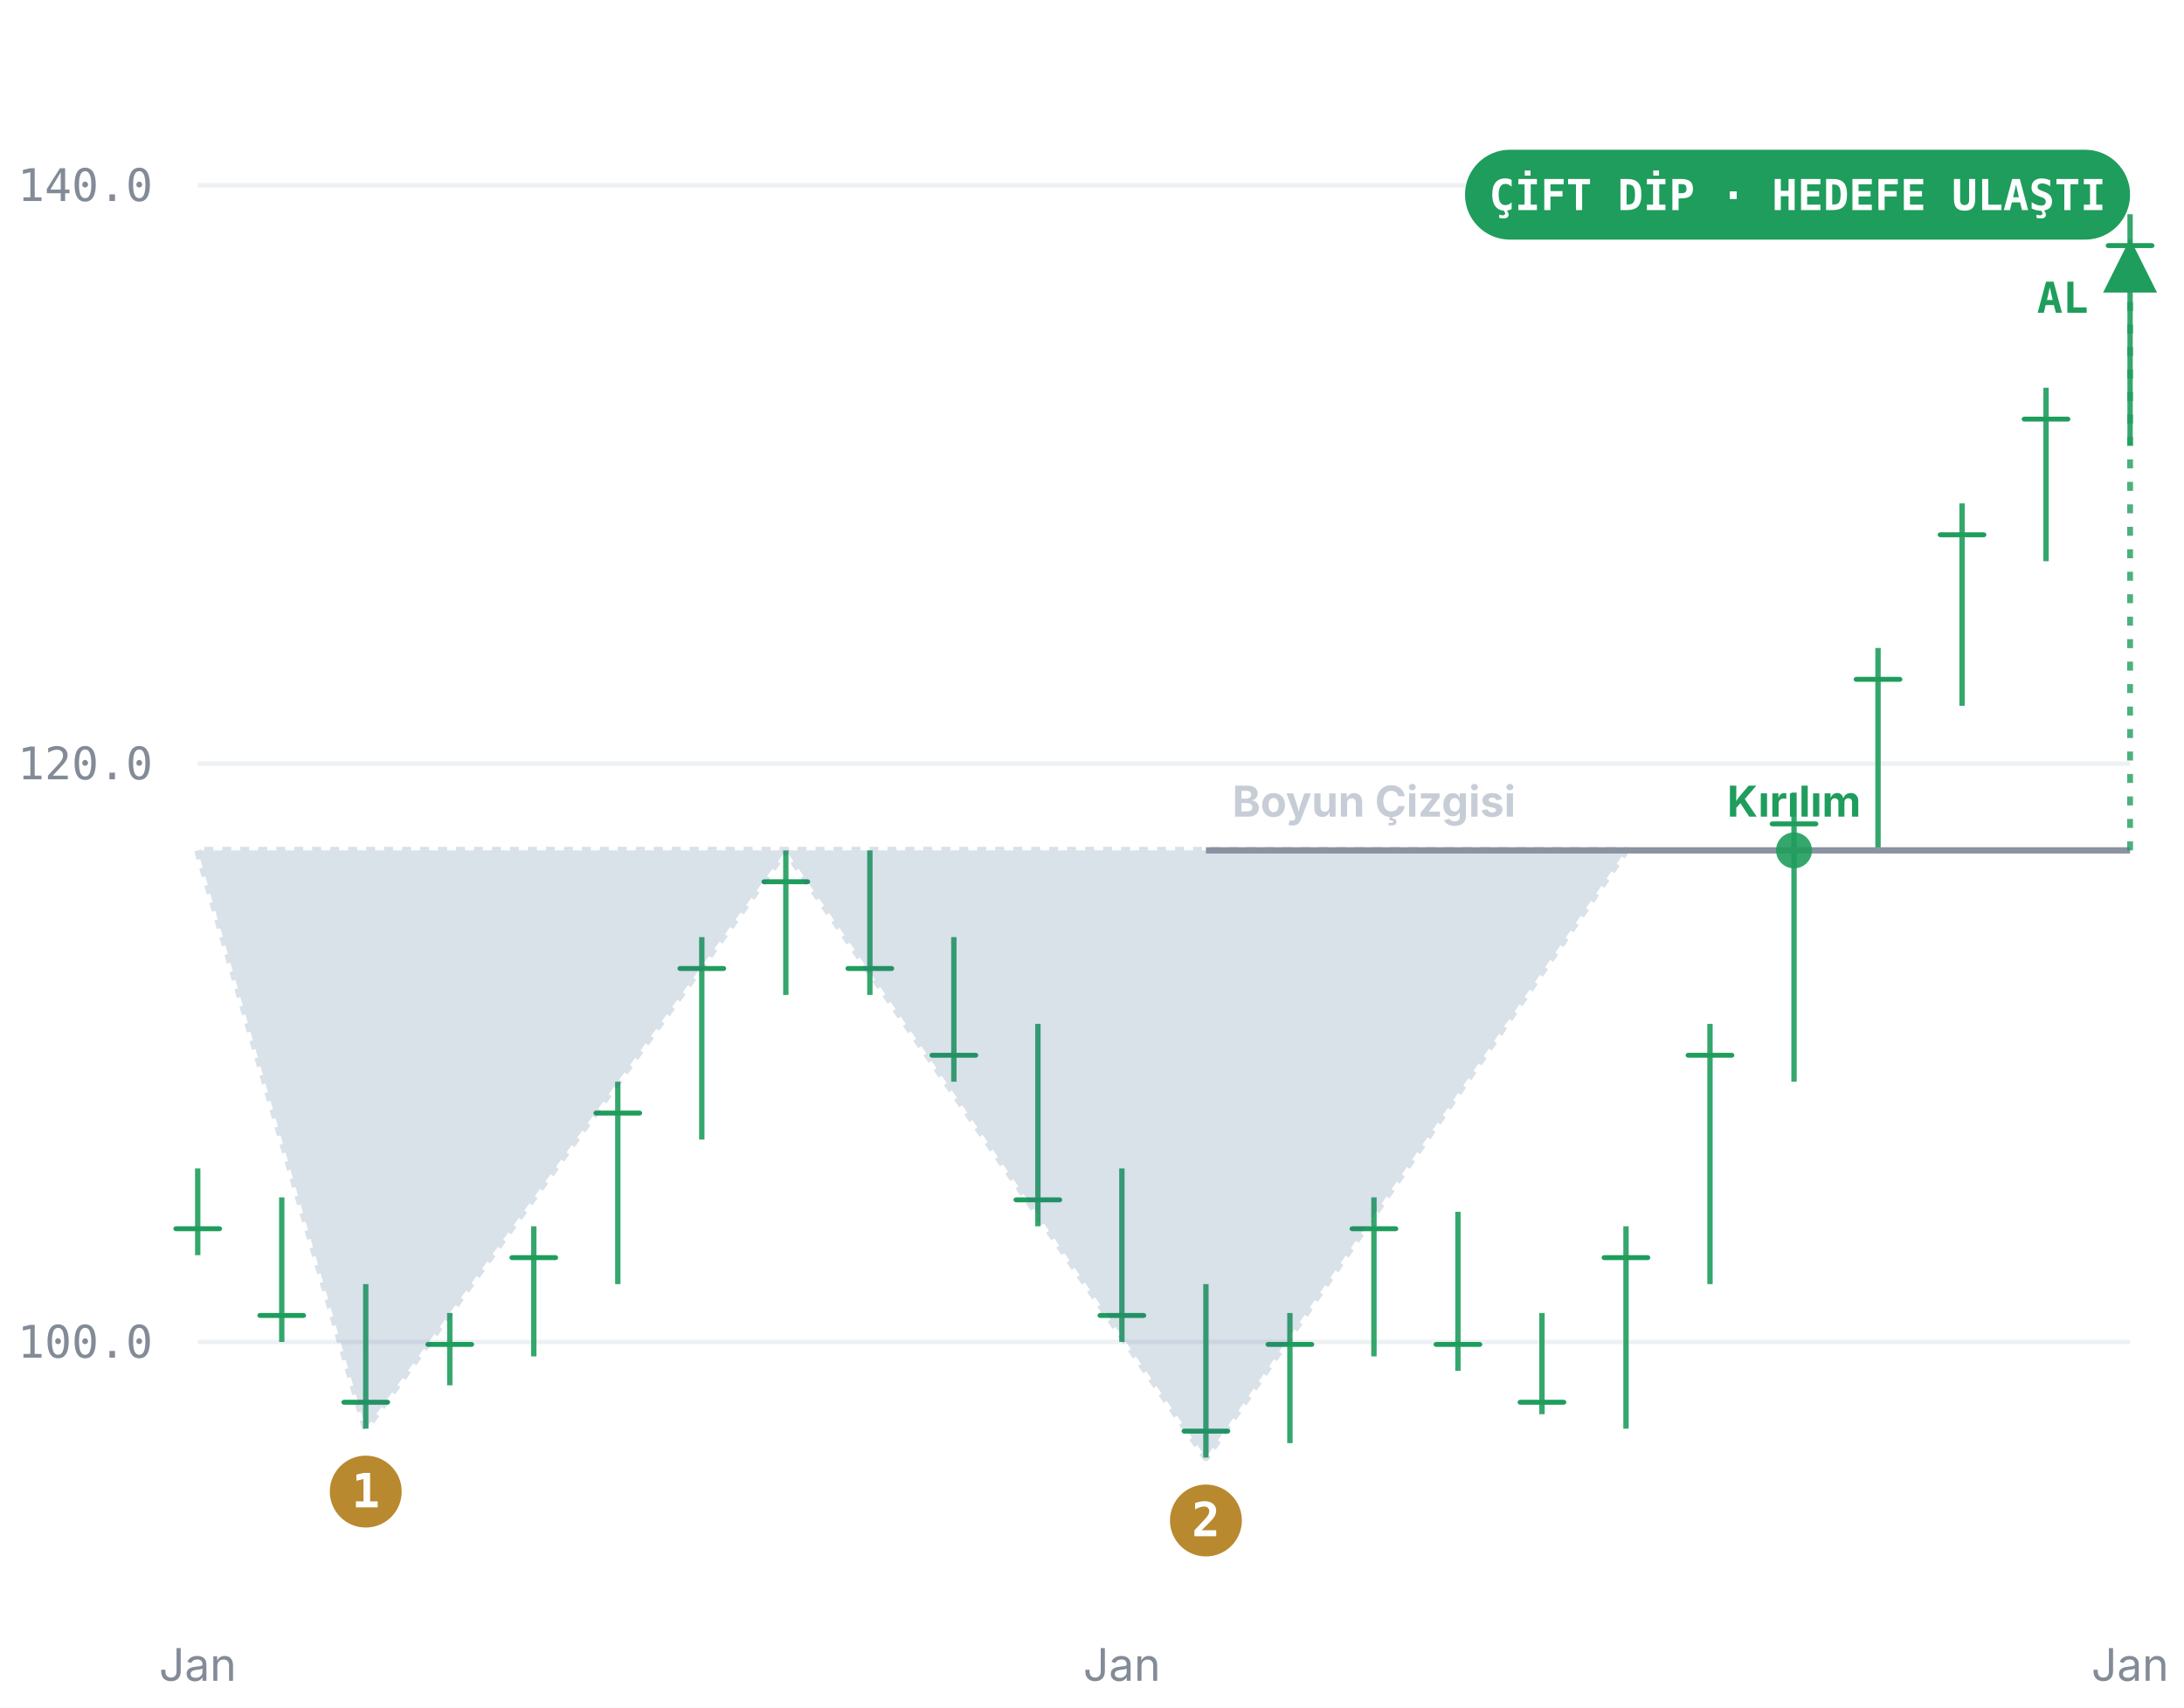
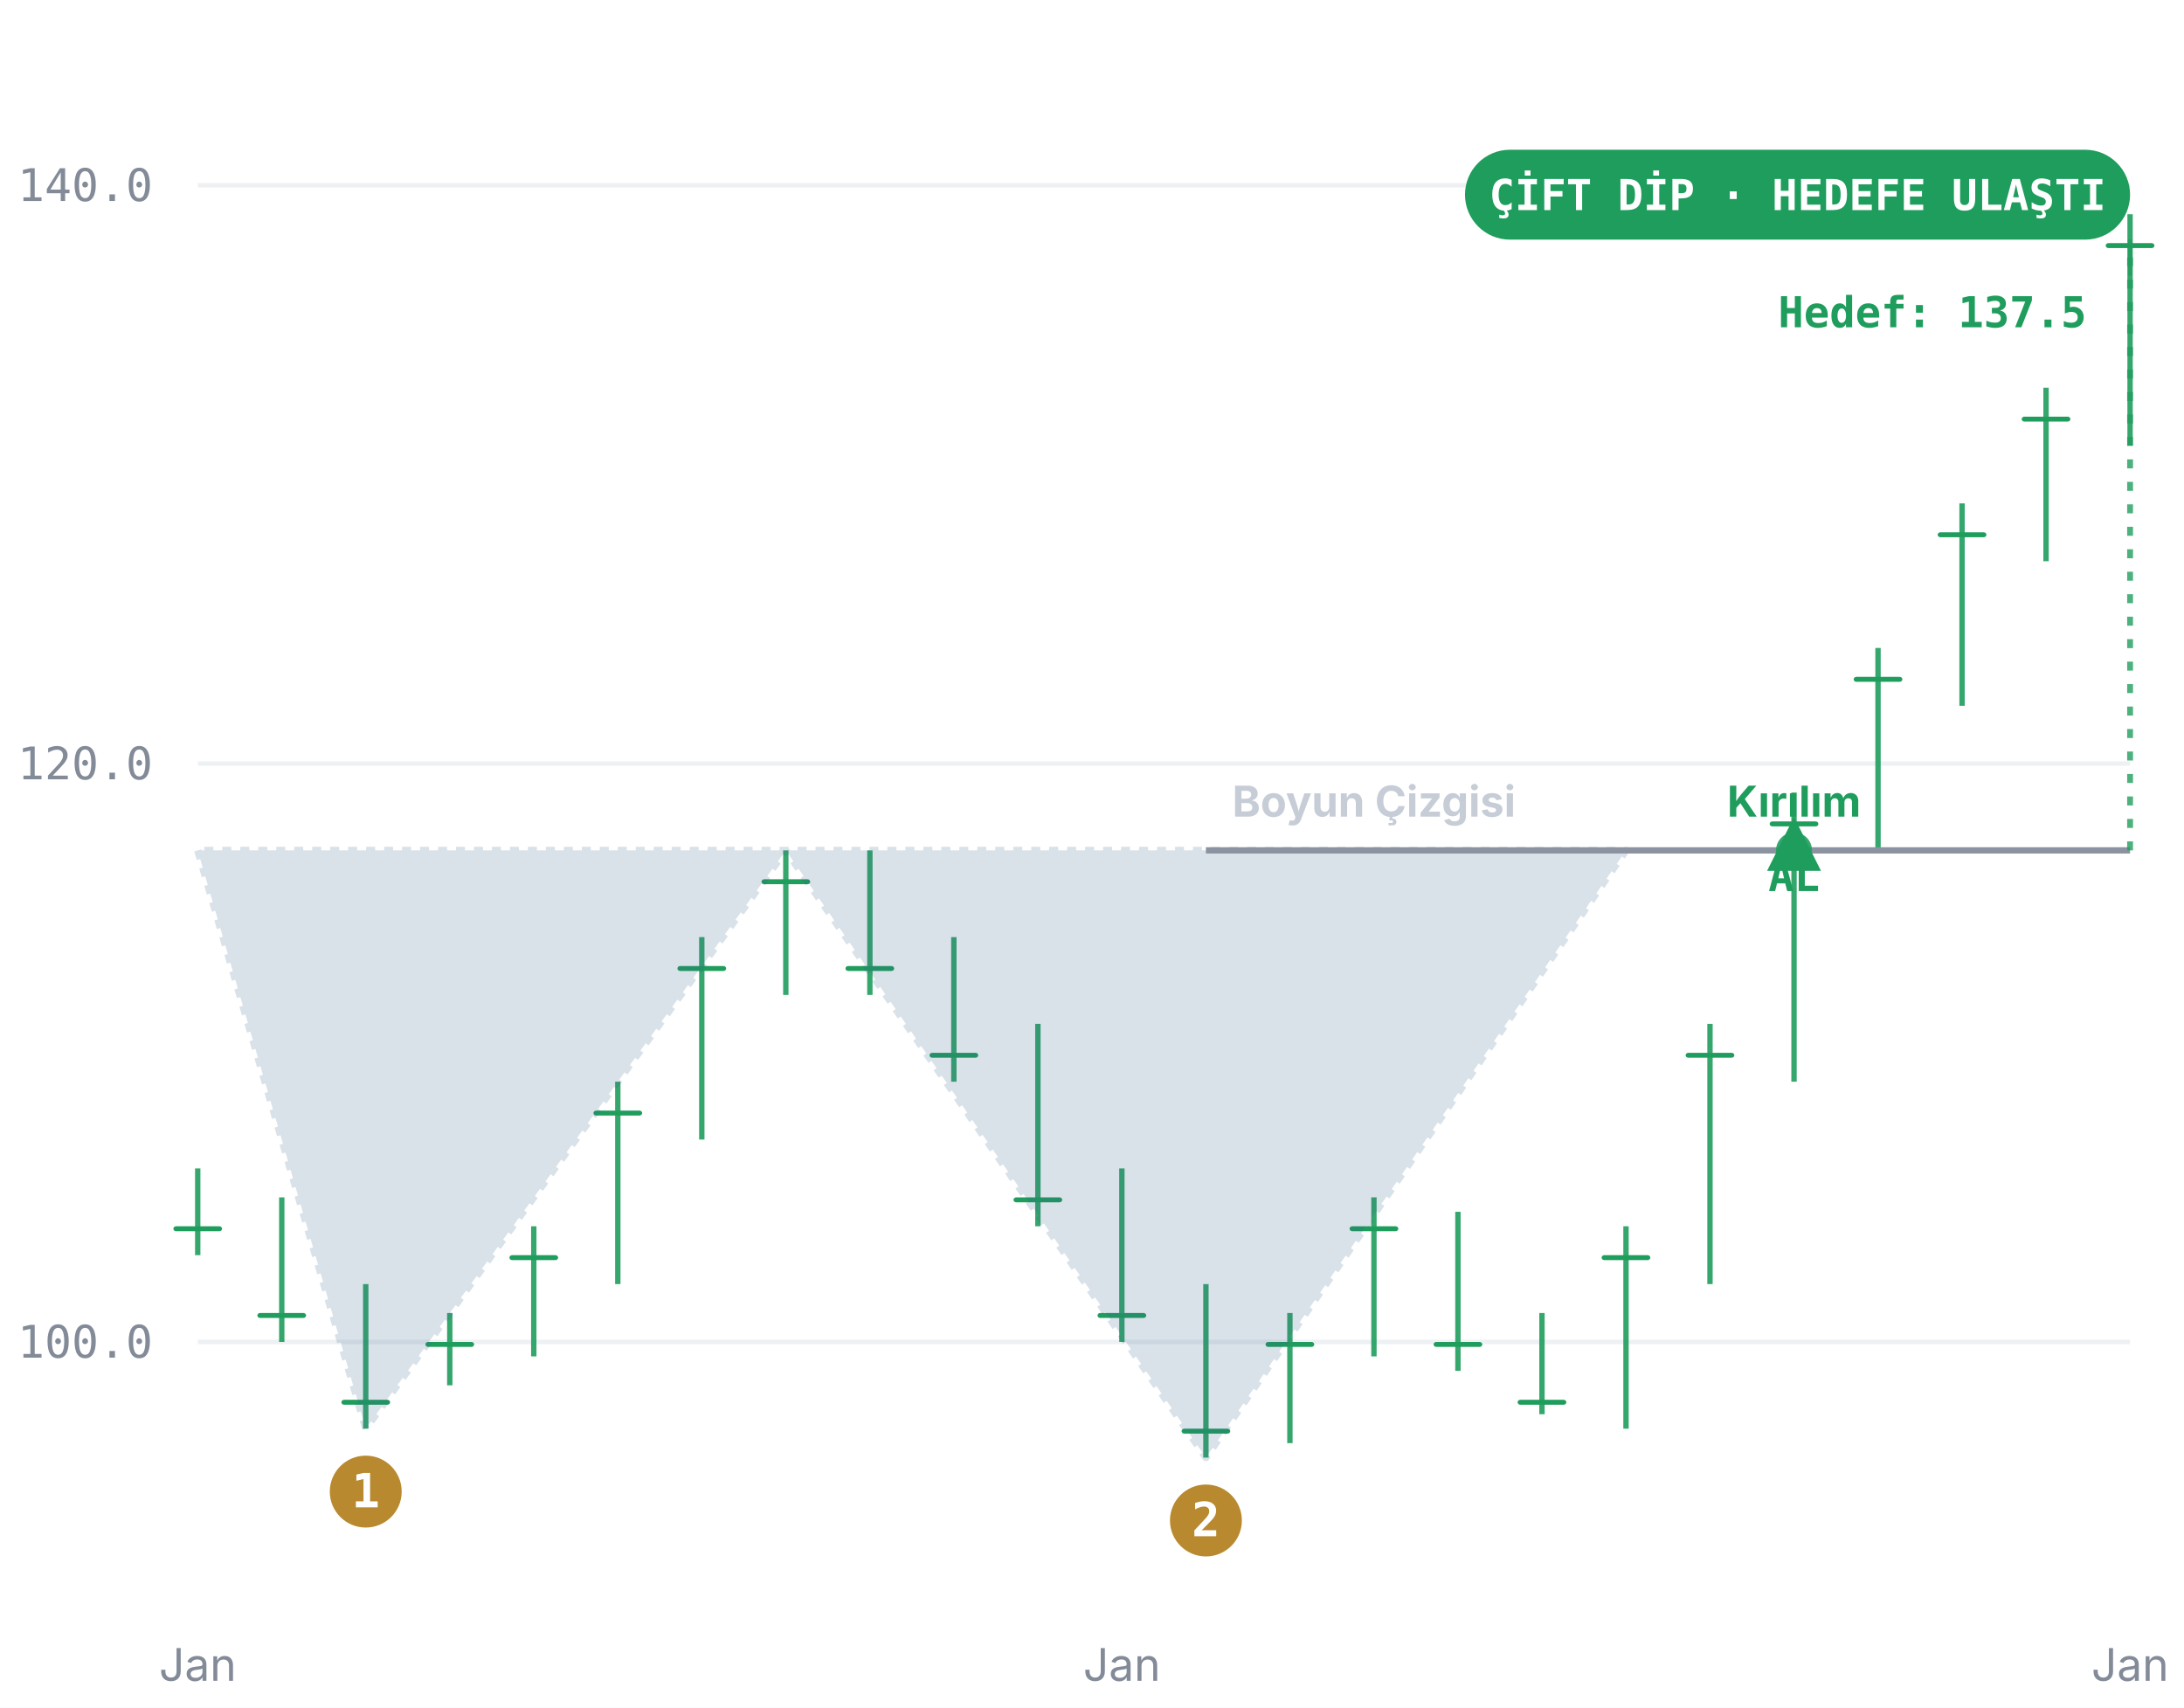
<svg xmlns="http://www.w3.org/2000/svg" viewBox="0 0 486.0 380.0" width="486.0" height="380.0">
  <rect width="486.0" height="380.0" fill="#eef0f3" />
  <svg x="0.0" y="0.0" width="486.0" height="380.0" viewBox="0 0 486.0 380.0">
    <rect width="486.0" height="380.0" fill="#ffffff" />
    <line x1="44" y1="298.6" x2="474" y2="298.6" stroke="#eef1f4" stroke-width="1" stroke-linecap="butt" />
    <text x="34" y="302.1" fill="#838b98" font-size="10" text-anchor="end" font-family="'IBM Plex Mono', ui-monospace, monospace">100.0</text>
    <line x1="44" y1="169.91" x2="474" y2="169.91" stroke="#eef1f4" stroke-width="1" stroke-linecap="butt" />
    <text x="34" y="173.41" fill="#838b98" font-size="10" text-anchor="end" font-family="'IBM Plex Mono', ui-monospace, monospace">120.0</text>
    <line x1="44" y1="41.23" x2="474" y2="41.23" stroke="#eef1f4" stroke-width="1" stroke-linecap="butt" />
    <text x="34" y="44.73" fill="#838b98" font-size="10" text-anchor="end" font-family="'IBM Plex Mono', ui-monospace, monospace">140.0</text>
    <text x="44" y="374" fill="#838b98" font-size="10" text-anchor="middle" font-family="'Inter', -apple-system, 'Segoe UI', sans-serif">Jan</text>
    <text x="249.65" y="374" fill="#838b98" font-size="10" text-anchor="middle" font-family="'Inter', -apple-system, 'Segoe UI', sans-serif">Jan</text>
    <text x="474" y="374" fill="#838b98" font-size="10" text-anchor="middle" font-family="'Inter', -apple-system, 'Segoe UI', sans-serif">Jan</text>
    <line x1="44" y1="259.99" x2="44" y2="279.29" stroke="#1f9d5c" stroke-width="1.193" opacity="0.9" stroke-linecap="butt" />
    <rect x="38.58" y="272.86" width="10.84" height="1.1" fill="#1f9d5c" rx="0.6" />
    <line x1="62.7" y1="266.43" x2="62.7" y2="298.6" stroke="#1f9d5c" stroke-width="1.193" opacity="0.9" stroke-linecap="butt" />
    <rect x="57.27" y="292.16" width="10.84" height="1.1" fill="#1f9d5c" rx="0.6" />
    <line x1="81.39" y1="285.73" x2="81.39" y2="317.9" stroke="#1f9d5c" stroke-width="1.193" opacity="0.9" stroke-linecap="butt" />
    <rect x="75.97" y="311.47" width="10.84" height="1.1" fill="#1f9d5c" rx="0.6" />
    <line x1="100.09" y1="292.16" x2="100.09" y2="308.25" stroke="#1f9d5c" stroke-width="1.193" opacity="0.9" stroke-linecap="butt" />
    <rect x="94.67" y="298.6" width="10.84" height="1.1" fill="#1f9d5c" rx="0.6" />
    <line x1="118.78" y1="272.86" x2="118.78" y2="301.81" stroke="#1f9d5c" stroke-width="1.193" opacity="0.9" stroke-linecap="butt" />
    <rect x="113.36" y="279.29" width="10.84" height="1.1" fill="#1f9d5c" rx="0.6" />
    <line x1="137.48" y1="240.69" x2="137.48" y2="285.73" stroke="#1f9d5c" stroke-width="1.193" opacity="0.9" stroke-linecap="butt" />
    <rect x="132.06" y="247.12" width="10.84" height="1.1" fill="#1f9d5c" rx="0.6" />
    <line x1="156.17" y1="208.52" x2="156.17" y2="253.56" stroke="#1f9d5c" stroke-width="1.193" opacity="0.9" stroke-linecap="butt" />
    <rect x="150.75" y="214.95" width="10.84" height="1.1" fill="#1f9d5c" rx="0.6" />
    <line x1="174.87" y1="189.22" x2="174.87" y2="221.39" stroke="#1f9d5c" stroke-width="1.193" opacity="0.9" stroke-linecap="butt" />
    <rect x="169.45" y="195.65" width="10.84" height="1.1" fill="#1f9d5c" rx="0.6" />
    <line x1="193.57" y1="189.22" x2="193.57" y2="221.39" stroke="#1f9d5c" stroke-width="1.193" opacity="0.9" stroke-linecap="butt" />
    <rect x="188.14" y="214.95" width="10.84" height="1.1" fill="#1f9d5c" rx="0.6" />
    <line x1="212.26" y1="208.52" x2="212.26" y2="240.69" stroke="#1f9d5c" stroke-width="1.193" opacity="0.9" stroke-linecap="butt" />
    <rect x="206.84" y="234.26" width="10.84" height="1.1" fill="#1f9d5c" rx="0.6" />
    <line x1="230.96" y1="227.82" x2="230.96" y2="272.86" stroke="#1f9d5c" stroke-width="1.193" opacity="0.9" stroke-linecap="butt" />
    <rect x="225.53" y="266.43" width="10.84" height="1.1" fill="#1f9d5c" rx="0.6" />
    <line x1="249.65" y1="259.99" x2="249.65" y2="298.6" stroke="#1f9d5c" stroke-width="1.193" opacity="0.9" stroke-linecap="butt" />
    <rect x="244.23" y="292.16" width="10.84" height="1.1" fill="#1f9d5c" rx="0.6" />
    <line x1="268.35" y1="285.73" x2="268.35" y2="324.33" stroke="#1f9d5c" stroke-width="1.193" opacity="0.9" stroke-linecap="butt" />
    <rect x="262.93" y="317.9" width="10.84" height="1.1" fill="#1f9d5c" rx="0.6" />
    <line x1="287.04" y1="292.16" x2="287.04" y2="321.12" stroke="#1f9d5c" stroke-width="1.193" opacity="0.9" stroke-linecap="butt" />
    <rect x="281.62" y="298.6" width="10.84" height="1.1" fill="#1f9d5c" rx="0.6" />
    <line x1="305.74" y1="266.43" x2="305.74" y2="301.81" stroke="#1f9d5c" stroke-width="1.193" opacity="0.9" stroke-linecap="butt" />
    <rect x="300.32" y="272.86" width="10.84" height="1.1" fill="#1f9d5c" rx="0.6" />
    <line x1="324.43" y1="269.64" x2="324.43" y2="305.03" stroke="#1f9d5c" stroke-width="1.193" opacity="0.9" stroke-linecap="butt" />
    <rect x="319.01" y="298.6" width="10.84" height="1.1" fill="#1f9d5c" rx="0.6" />
    <line x1="343.13" y1="292.16" x2="343.13" y2="314.68" stroke="#1f9d5c" stroke-width="1.193" opacity="0.9" stroke-linecap="butt" />
    <rect x="337.71" y="311.47" width="10.84" height="1.1" fill="#1f9d5c" rx="0.6" />
    <line x1="361.83" y1="272.86" x2="361.83" y2="317.9" stroke="#1f9d5c" stroke-width="1.193" opacity="0.9" stroke-linecap="butt" />
    <rect x="356.4" y="279.29" width="10.84" height="1.1" fill="#1f9d5c" rx="0.6" />
    <line x1="380.52" y1="227.82" x2="380.52" y2="285.73" stroke="#1f9d5c" stroke-width="1.193" opacity="0.9" stroke-linecap="butt" />
    <rect x="375.1" y="234.26" width="10.84" height="1.1" fill="#1f9d5c" rx="0.6" />
    <line x1="399.22" y1="176.35" x2="399.22" y2="240.69" stroke="#1f9d5c" stroke-width="1.193" opacity="0.9" stroke-linecap="butt" />
    <rect x="393.8" y="182.78" width="10.84" height="1.1" fill="#1f9d5c" rx="0.6" />
    <line x1="417.91" y1="144.18" x2="417.91" y2="189.22" stroke="#1f9d5c" stroke-width="1.193" opacity="0.9" stroke-linecap="butt" />
    <rect x="412.49" y="150.61" width="10.84" height="1.1" fill="#1f9d5c" rx="0.6" />
    <line x1="436.61" y1="112.01" x2="436.61" y2="157.05" stroke="#1f9d5c" stroke-width="1.193" opacity="0.9" stroke-linecap="butt" />
    <rect x="431.19" y="118.44" width="10.84" height="1.1" fill="#1f9d5c" rx="0.6" />
    <line x1="455.3" y1="86.27" x2="455.3" y2="124.88" stroke="#1f9d5c" stroke-width="1.193" opacity="0.9" stroke-linecap="butt" />
    <rect x="449.88" y="92.71" width="10.84" height="1.1" fill="#1f9d5c" rx="0.6" />
    <line x1="474" y1="47.67" x2="474" y2="99.14" stroke="#1f9d5c" stroke-width="1.193" opacity="0.9" stroke-linecap="butt" />
    <rect x="468.58" y="54.1" width="10.84" height="1.1" fill="#1f9d5c" rx="0.6" />
    <polygon points="44,189.22 81.39,317.9 174.87,189.22 268.35,324.33 361.83,189.22" fill="#35618c" stroke="#35618c" stroke-width="1.6" stroke-dasharray="2,2" opacity="0.19" stroke-linejoin="round" />
    <line x1="268.35" y1="189.22" x2="474" y2="189.22" stroke="#8b93a1" stroke-width="1.4" stroke-linecap="butt" />
    <circle cx="81.39" cy="331.9" r="9" fill="#b8892f" stroke="#ffffff" stroke-width="2" />
    <text x="81.39" y="335.4" fill="#ffffff" font-size="10.5" text-anchor="middle" font-family="'IBM Plex Mono', ui-monospace, monospace" font-weight="800">1</text>
    <circle cx="268.35" cy="338.33" r="9" fill="#b8892f" stroke="#ffffff" stroke-width="2" />
    <text x="268.35" y="341.83" fill="#ffffff" font-size="10.5" text-anchor="middle" font-family="'IBM Plex Mono', ui-monospace, monospace" font-weight="800">2</text>
    <circle cx="399.22" cy="189.22" r="4" fill="#1f9d5c" opacity="0.9" />
-     <polygon points="468,65.1 480,65.1 474,53.1" fill="#1f9d5c" stroke-linejoin="round" />
-     <text x="459" y="69.6" fill="#1f9d5c" font-size="9.5" text-anchor="middle" font-family="'IBM Plex Mono', ui-monospace, monospace" font-weight="700">AL</text>
+     <polygon points="393.22,193.78 405.22,193.78 399.22,181.78" fill="#1f9d5c" stroke-linejoin="round" />
+     <text x="399.22" y="198.28" fill="#1f9d5c" font-size="9.5" text-anchor="middle" font-family="'IBM Plex Mono', ui-monospace, monospace" font-weight="700">AL</text>
    <line x1="474" y1="57.32" x2="474" y2="53.32" stroke="#1f9d5c" stroke-width="1.0" opacity="0.7" stroke-linecap="butt" />
    <rect x="326" y="33.32" width="148" height="20" fill="#1f9d5c" rx="10.0" />
    <text x="400" y="46.74" fill="#ffffff" font-size="9.5" text-anchor="middle" font-family="'IBM Plex Mono', ui-monospace, monospace" font-weight="700">ÇİFT DİP · HEDEFE ULAŞTI</text>
+     <line x1="474" y1="57.32" x2="474" y2="61.32" stroke="#1f9d5c" stroke-width="1.0" opacity="0.7" stroke-linecap="butt" />
+     <text x="430" y="72.82" fill="#1f9d5c" font-size="9.5" text-anchor="middle" font-family="'IBM Plex Mono', ui-monospace, monospace" font-weight="700">Hedef: 137.5</text>
    <text x="399.22" y="181.72" fill="#1f9d5c" font-size="9.5" text-anchor="middle" font-family="'Inter', -apple-system, 'Segoe UI', sans-serif" font-weight="700">Kırılım</text>
    <text x="305.74" y="181.72" fill="#c7cdd6" font-size="9.5" text-anchor="middle" font-family="'Inter', -apple-system, 'Segoe UI', sans-serif" font-weight="700">Boyun Çizgisi</text>
    <line x1="474" y1="189.22" x2="474" y2="57.32" stroke="#1f9d5c" stroke-width="1.3" stroke-dasharray="2,3" opacity="0.8" stroke-linecap="butt" />
  </svg>
</svg>
